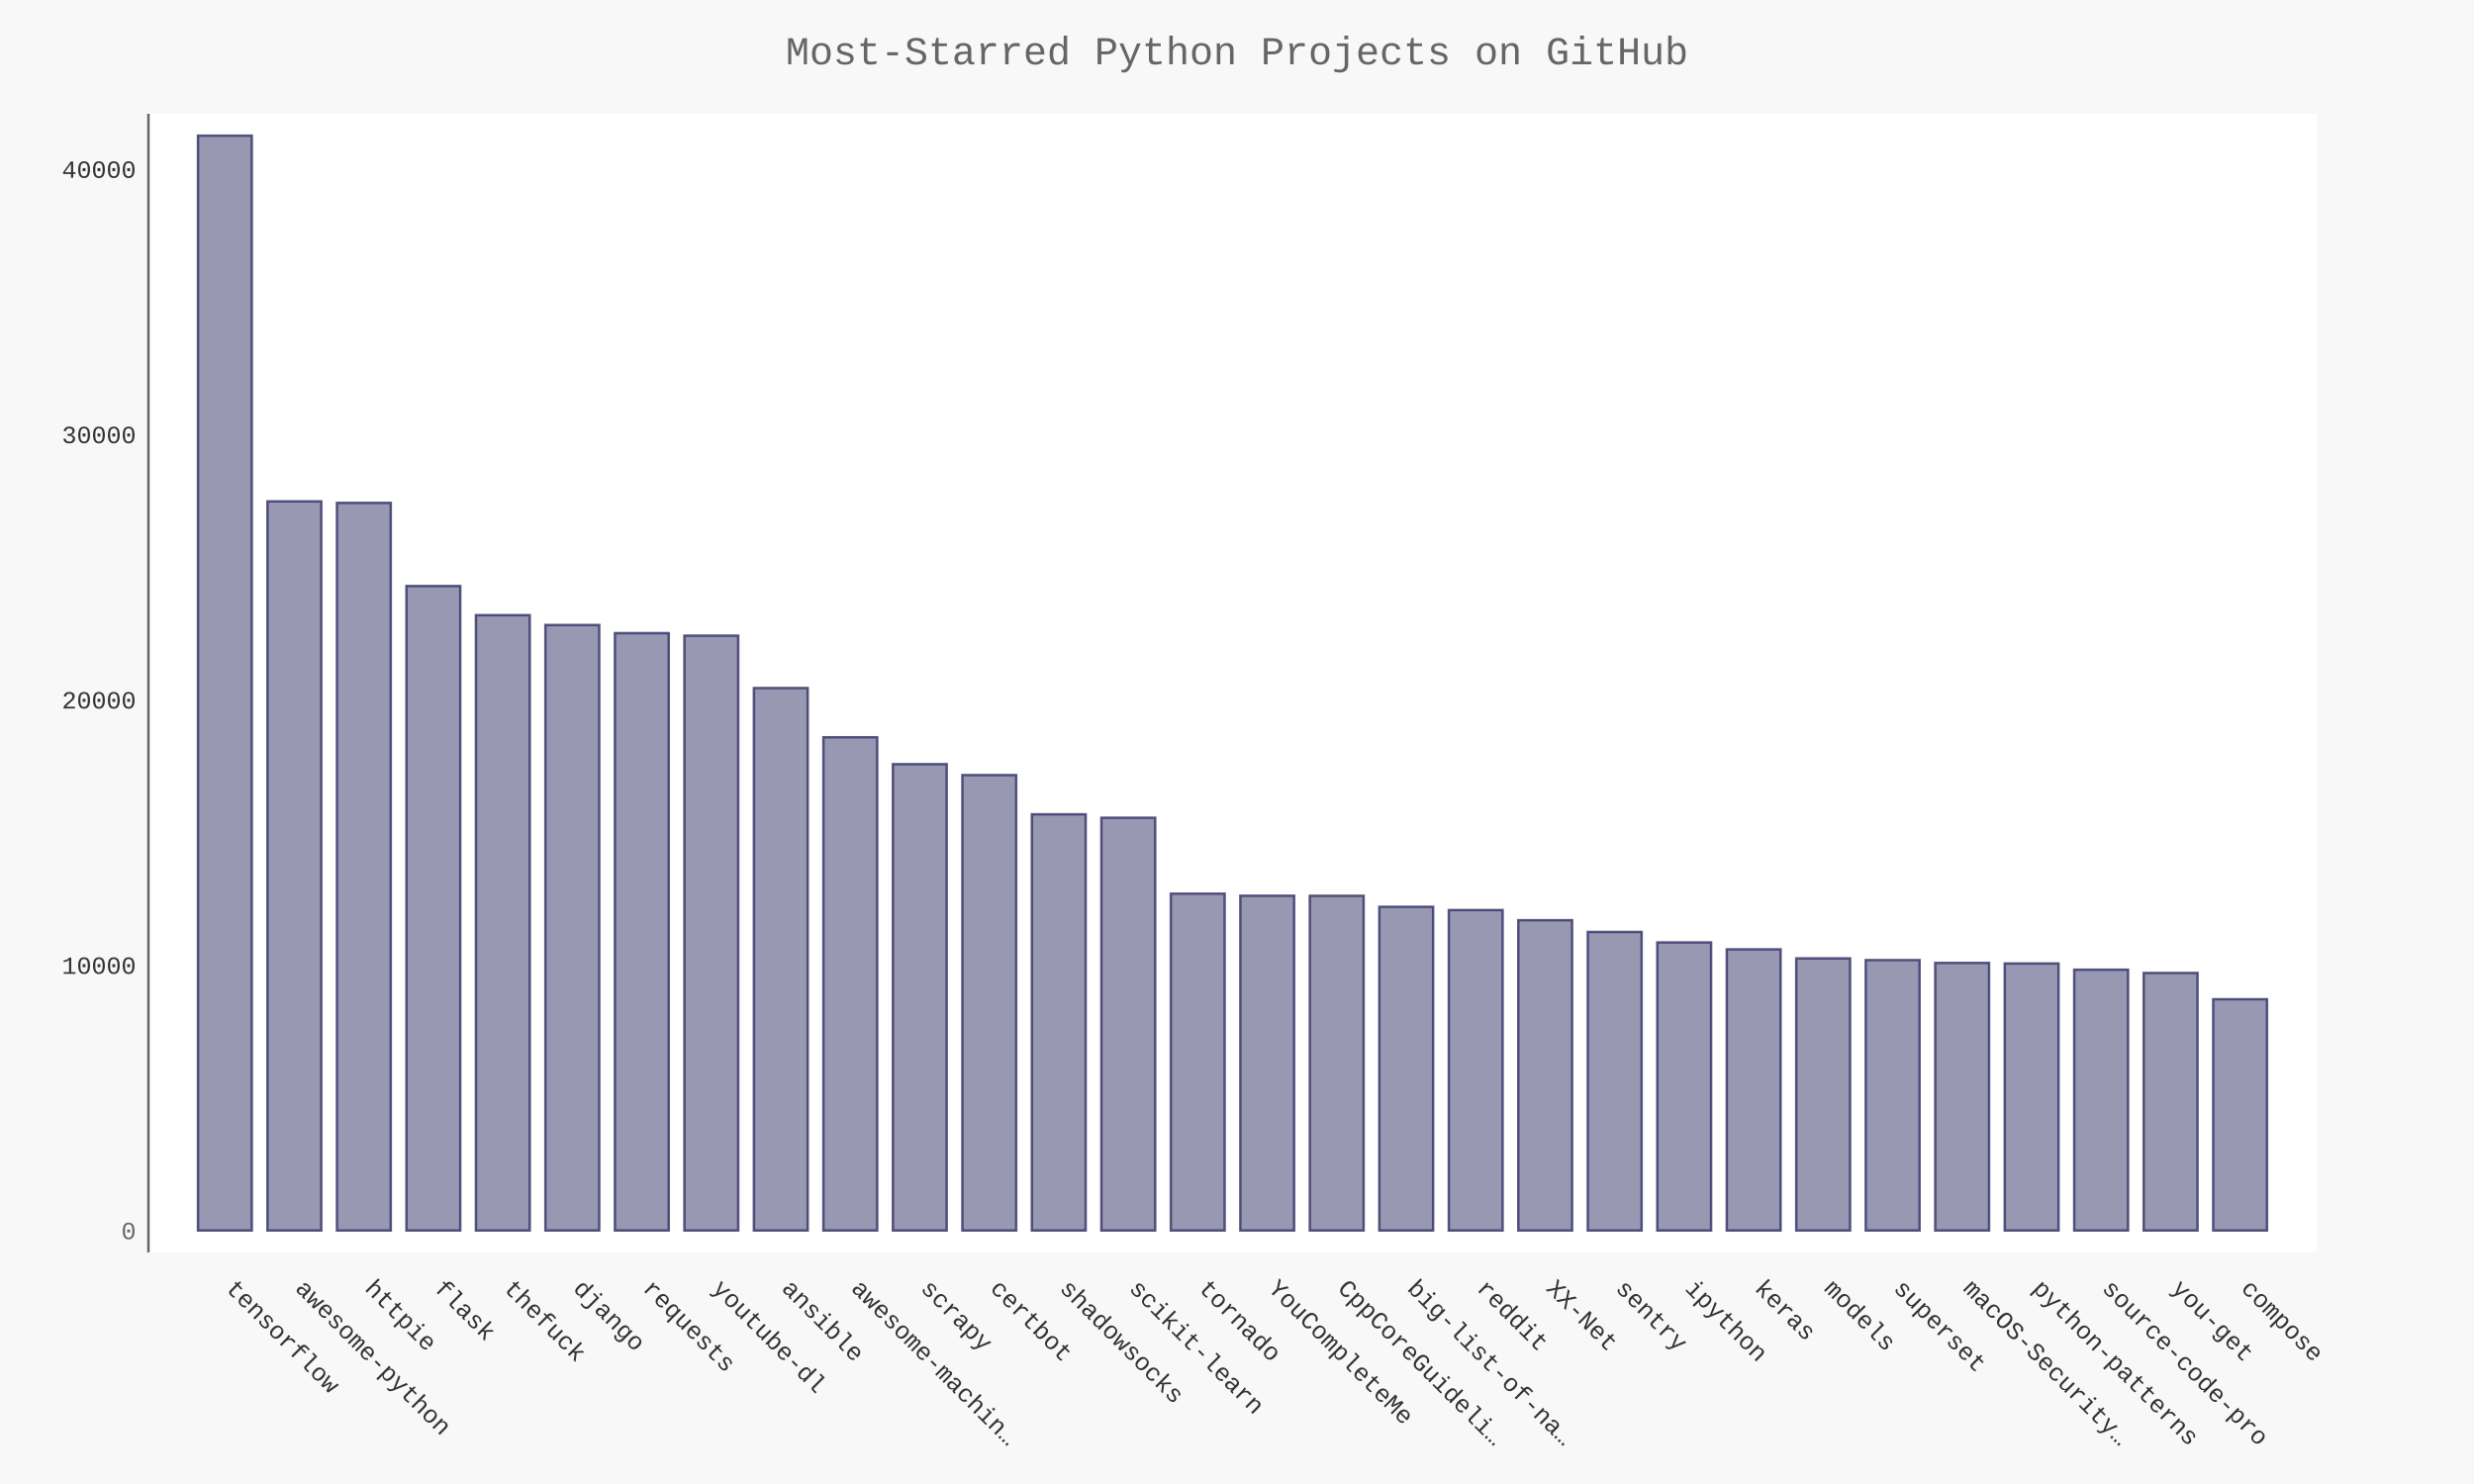
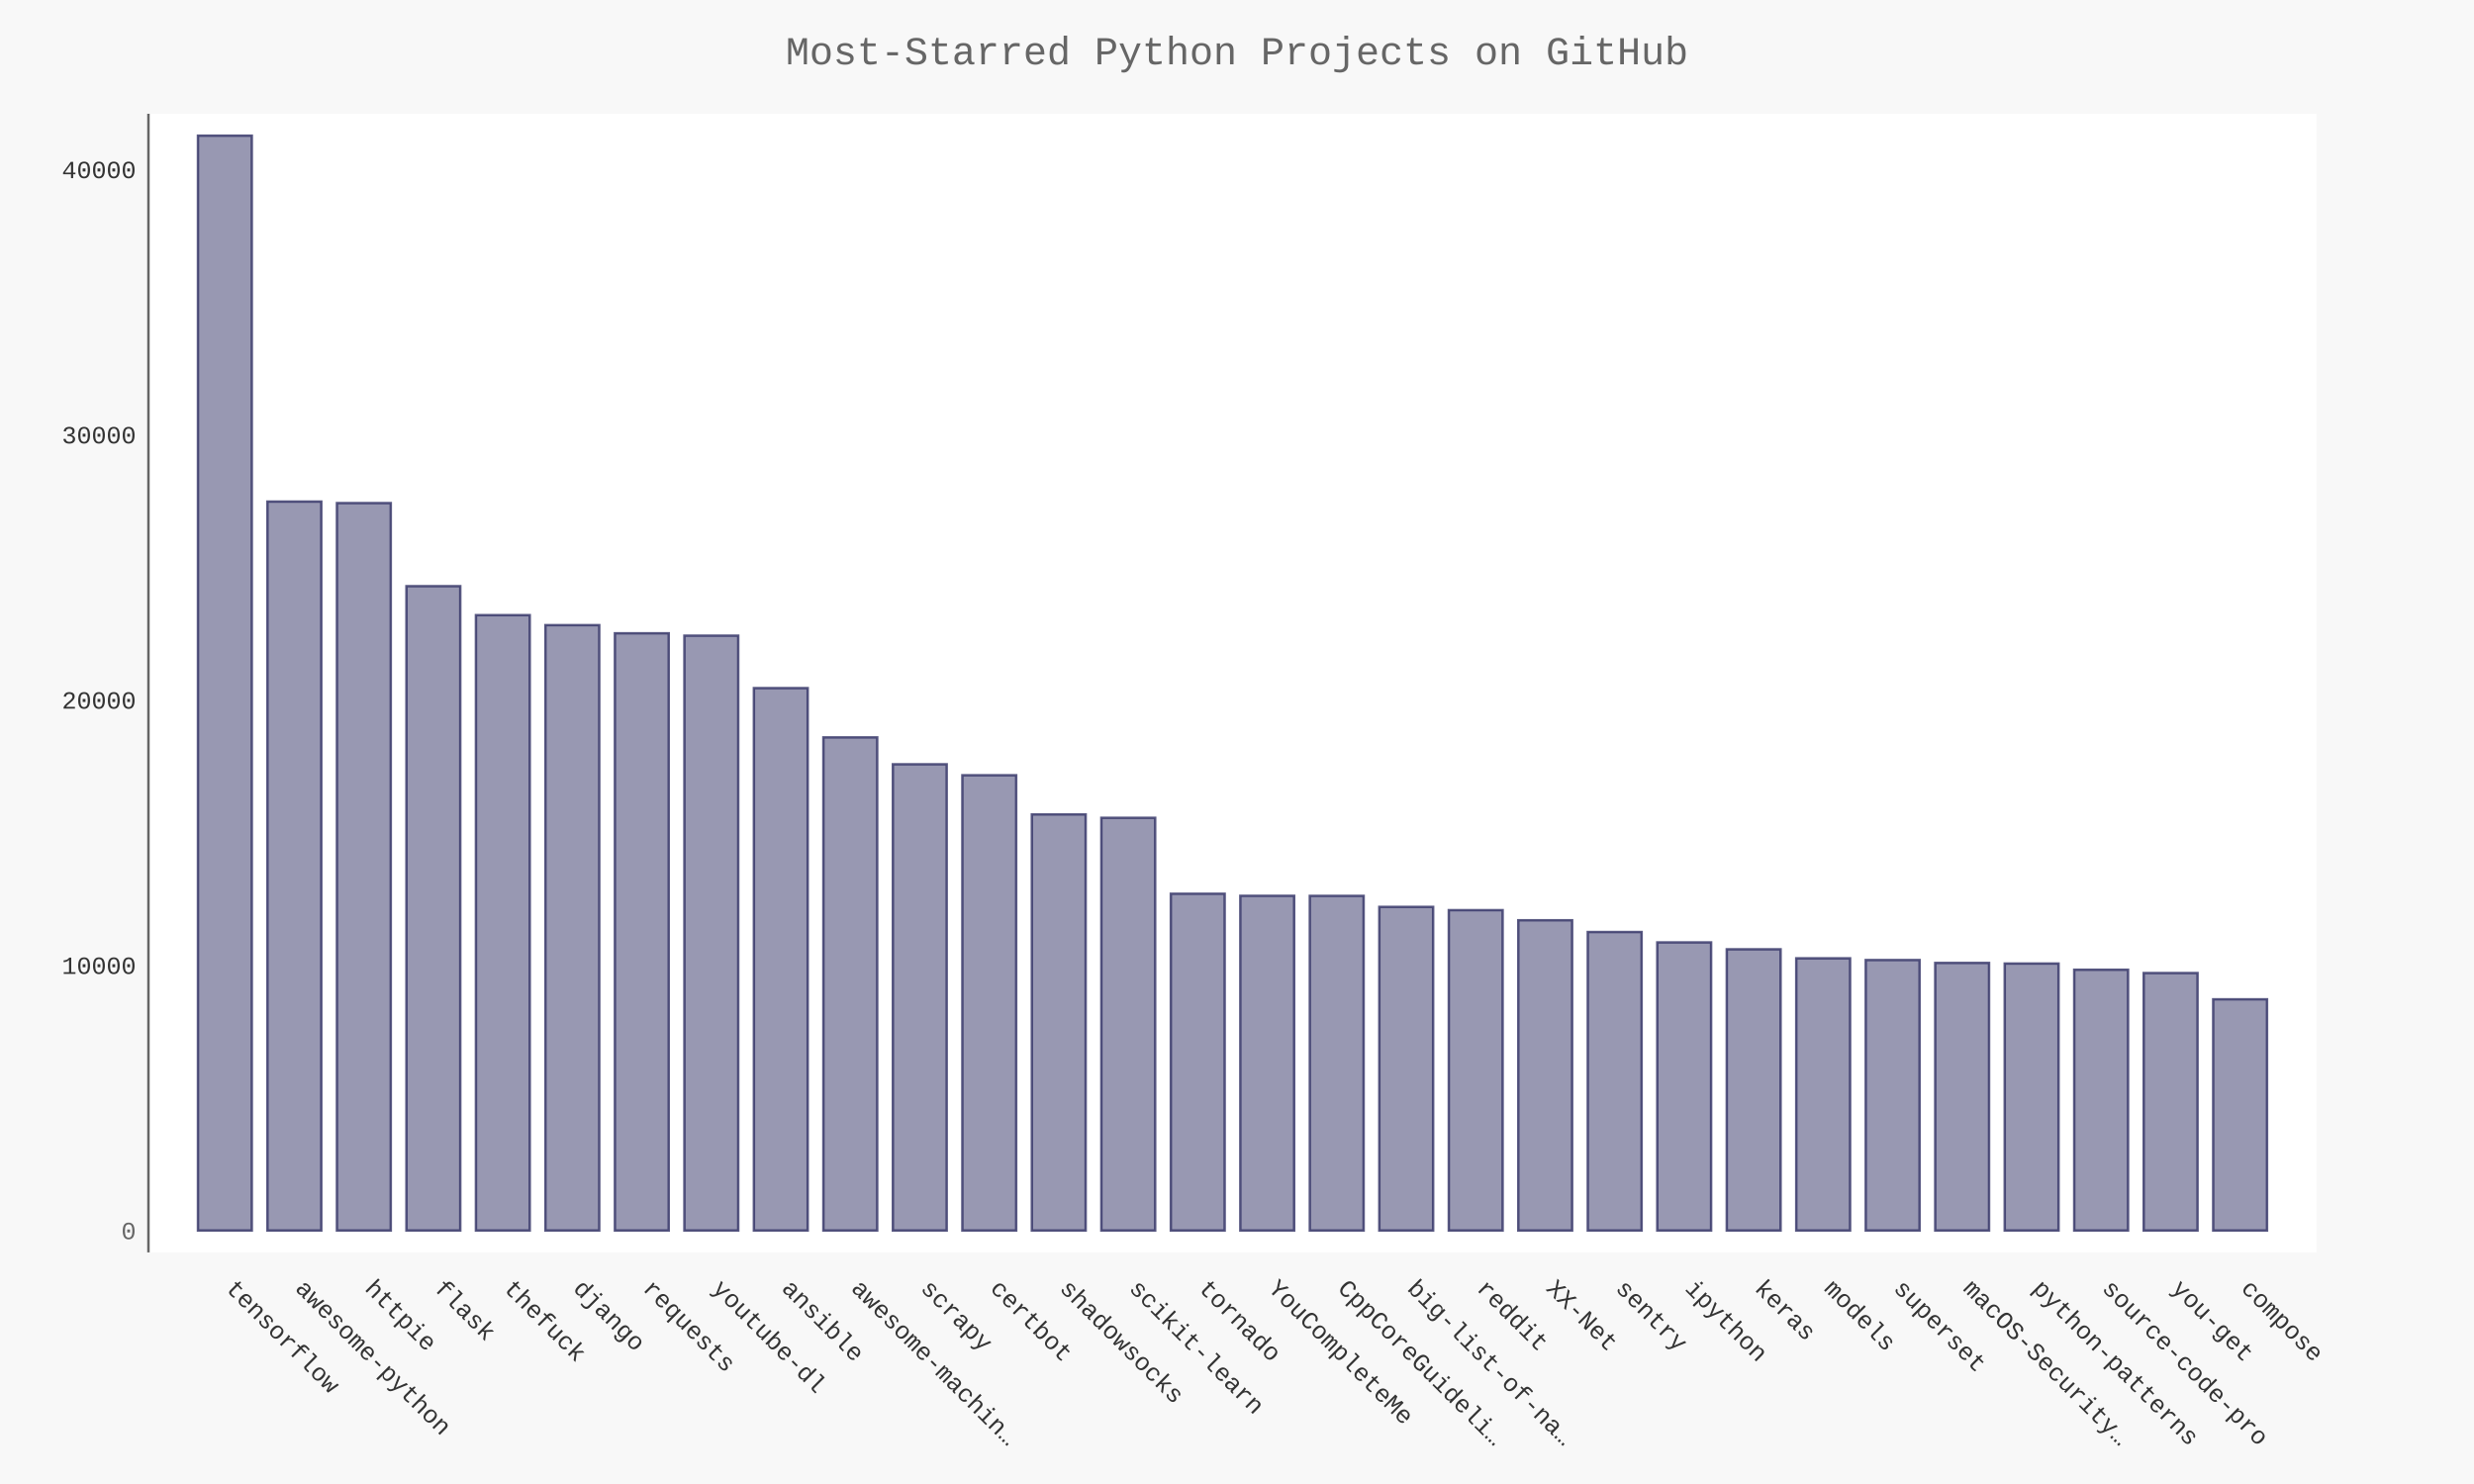
- <svg xmlns="http://www.w3.org/2000/svg" class="pygal-chart" id="chart-7cd79244-1493-42de-b575-0505d412796e" viewBox="0 0 1000 600">
+ <svg xmlns="http://www.w3.org/2000/svg" class="pygal-chart" id="chart-d331e27c-a100-4421-bb9f-487e161cddc6" viewBox="0 0 1000 600">
  <defs>
-     <style type="text/css">#chart-7cd79244-1493-42de-b575-0505d412796e{-webkit-user-select:none;-webkit-font-smoothing:antialiased;font-family:Consolas,"Liberation Mono",Menlo,Courier,monospace}#chart-7cd79244-1493-42de-b575-0505d412796e .title{font-family:Consolas,"Liberation Mono",Menlo,Courier,monospace;font-size:16px}#chart-7cd79244-1493-42de-b575-0505d412796e .legends .legend text{font-family:Consolas,"Liberation Mono",Menlo,Courier,monospace;font-size:14px}#chart-7cd79244-1493-42de-b575-0505d412796e .axis text{font-family:Consolas,"Liberation Mono",Menlo,Courier,monospace;font-size:10px}#chart-7cd79244-1493-42de-b575-0505d412796e .axis text.major{font-family:Consolas,"Liberation Mono",Menlo,Courier,monospace;font-size:10px}#chart-7cd79244-1493-42de-b575-0505d412796e .text-overlay text.value{font-family:Consolas,"Liberation Mono",Menlo,Courier,monospace;font-size:16px}#chart-7cd79244-1493-42de-b575-0505d412796e .text-overlay text.label{font-family:Consolas,"Liberation Mono",Menlo,Courier,monospace;font-size:10px}#chart-7cd79244-1493-42de-b575-0505d412796e .tooltip{font-family:Consolas,"Liberation Mono",Menlo,Courier,monospace;font-size:14px}#chart-7cd79244-1493-42de-b575-0505d412796e text.no_data{font-family:Consolas,"Liberation Mono",Menlo,Courier,monospace;font-size:64px}
- #chart-7cd79244-1493-42de-b575-0505d412796e{background-color:#f8f8f8}#chart-7cd79244-1493-42de-b575-0505d412796e path,#chart-7cd79244-1493-42de-b575-0505d412796e line,#chart-7cd79244-1493-42de-b575-0505d412796e rect,#chart-7cd79244-1493-42de-b575-0505d412796e circle{-webkit-transition:250ms ease-in;-moz-transition:250ms ease-in;transition:250ms ease-in}#chart-7cd79244-1493-42de-b575-0505d412796e .graph &gt; .background{fill:#f8f8f8}#chart-7cd79244-1493-42de-b575-0505d412796e .plot &gt; .background{fill:#ffffff}#chart-7cd79244-1493-42de-b575-0505d412796e .graph{fill:#333}#chart-7cd79244-1493-42de-b575-0505d412796e text.no_data{fill:#666}#chart-7cd79244-1493-42de-b575-0505d412796e .title{fill:#666}#chart-7cd79244-1493-42de-b575-0505d412796e .legends .legend text{fill:#333}#chart-7cd79244-1493-42de-b575-0505d412796e .legends .legend:hover text{fill:#666}#chart-7cd79244-1493-42de-b575-0505d412796e .axis .line{stroke:#666}#chart-7cd79244-1493-42de-b575-0505d412796e .axis .guide.line{stroke:rgba(0,0,0,0.5)}#chart-7cd79244-1493-42de-b575-0505d412796e .axis .major.line{stroke:#333}#chart-7cd79244-1493-42de-b575-0505d412796e .axis text.major{fill:#666}#chart-7cd79244-1493-42de-b575-0505d412796e .axis.y .guides:hover .guide.line,#chart-7cd79244-1493-42de-b575-0505d412796e .line-graph .axis.x .guides:hover .guide.line,#chart-7cd79244-1493-42de-b575-0505d412796e .stackedline-graph .axis.x .guides:hover .guide.line,#chart-7cd79244-1493-42de-b575-0505d412796e .xy-graph .axis.x .guides:hover .guide.line{stroke:#666}#chart-7cd79244-1493-42de-b575-0505d412796e .axis .guides:hover text{fill:#666}#chart-7cd79244-1493-42de-b575-0505d412796e .reactive{fill-opacity:.5;stroke-opacity:.8}#chart-7cd79244-1493-42de-b575-0505d412796e .ci{stroke:#333}#chart-7cd79244-1493-42de-b575-0505d412796e .reactive.active,#chart-7cd79244-1493-42de-b575-0505d412796e .active .reactive{fill-opacity:.9;stroke-opacity:.9;stroke-width:4}#chart-7cd79244-1493-42de-b575-0505d412796e .ci .reactive.active{stroke-width:1.5}#chart-7cd79244-1493-42de-b575-0505d412796e .series text{fill:#666}#chart-7cd79244-1493-42de-b575-0505d412796e .tooltip rect{fill:#ffffff;stroke:#666;-webkit-transition:opacity 250ms ease-in;-moz-transition:opacity 250ms ease-in;transition:opacity 250ms ease-in}#chart-7cd79244-1493-42de-b575-0505d412796e .tooltip .label{fill:#333}#chart-7cd79244-1493-42de-b575-0505d412796e .tooltip .label{fill:#333}#chart-7cd79244-1493-42de-b575-0505d412796e .tooltip .legend{font-size:.8em;fill:rgba(0,0,0,0.5)}#chart-7cd79244-1493-42de-b575-0505d412796e .tooltip .x_label{font-size:.6em;fill:#666}#chart-7cd79244-1493-42de-b575-0505d412796e .tooltip .xlink{font-size:.5em;text-decoration:underline}#chart-7cd79244-1493-42de-b575-0505d412796e .tooltip .value{font-size:1.5em}#chart-7cd79244-1493-42de-b575-0505d412796e .bound{font-size:.5em}#chart-7cd79244-1493-42de-b575-0505d412796e .max-value{font-size:.75em;fill:rgba(0,0,0,0.5)}#chart-7cd79244-1493-42de-b575-0505d412796e .map-element{fill:#ffffff;stroke:rgba(0,0,0,0.5) !important}#chart-7cd79244-1493-42de-b575-0505d412796e .map-element .reactive{fill-opacity:inherit;stroke-opacity:inherit}#chart-7cd79244-1493-42de-b575-0505d412796e .color-0,#chart-7cd79244-1493-42de-b575-0505d412796e .color-0 a:visited{stroke:#333366;fill:#333366}#chart-7cd79244-1493-42de-b575-0505d412796e .text-overlay .color-0 text{fill:black}
- #chart-7cd79244-1493-42de-b575-0505d412796e text.no_data{text-anchor:middle}#chart-7cd79244-1493-42de-b575-0505d412796e .guide.line{fill:none}#chart-7cd79244-1493-42de-b575-0505d412796e .centered{text-anchor:middle}#chart-7cd79244-1493-42de-b575-0505d412796e .title{text-anchor:middle}#chart-7cd79244-1493-42de-b575-0505d412796e .legends .legend text{fill-opacity:1}#chart-7cd79244-1493-42de-b575-0505d412796e .axis.x text{text-anchor:middle}#chart-7cd79244-1493-42de-b575-0505d412796e .axis.x:not(.web) text[transform]{text-anchor:start}#chart-7cd79244-1493-42de-b575-0505d412796e .axis.x:not(.web) text[transform].backwards{text-anchor:end}#chart-7cd79244-1493-42de-b575-0505d412796e .axis.y text{text-anchor:end}#chart-7cd79244-1493-42de-b575-0505d412796e .axis.y text[transform].backwards{text-anchor:start}#chart-7cd79244-1493-42de-b575-0505d412796e .axis.y2 text{text-anchor:start}#chart-7cd79244-1493-42de-b575-0505d412796e .axis.y2 text[transform].backwards{text-anchor:end}#chart-7cd79244-1493-42de-b575-0505d412796e .axis .guide.line{stroke-dasharray:4,4}#chart-7cd79244-1493-42de-b575-0505d412796e .axis .major.guide.line{stroke-dasharray:6,6}#chart-7cd79244-1493-42de-b575-0505d412796e .horizontal .axis.y .guide.line,#chart-7cd79244-1493-42de-b575-0505d412796e .horizontal .axis.y2 .guide.line,#chart-7cd79244-1493-42de-b575-0505d412796e .vertical .axis.x .guide.line{opacity:0}#chart-7cd79244-1493-42de-b575-0505d412796e .horizontal .axis.always_show .guide.line,#chart-7cd79244-1493-42de-b575-0505d412796e .vertical .axis.always_show .guide.line{opacity:1 !important}#chart-7cd79244-1493-42de-b575-0505d412796e .axis.y .guides:hover .guide.line,#chart-7cd79244-1493-42de-b575-0505d412796e .axis.y2 .guides:hover .guide.line,#chart-7cd79244-1493-42de-b575-0505d412796e .axis.x .guides:hover .guide.line{opacity:1}#chart-7cd79244-1493-42de-b575-0505d412796e .axis .guides:hover text{opacity:1}#chart-7cd79244-1493-42de-b575-0505d412796e .nofill{fill:none}#chart-7cd79244-1493-42de-b575-0505d412796e .subtle-fill{fill-opacity:.2}#chart-7cd79244-1493-42de-b575-0505d412796e .dot{stroke-width:1px;fill-opacity:1}#chart-7cd79244-1493-42de-b575-0505d412796e .dot.active{stroke-width:5px}#chart-7cd79244-1493-42de-b575-0505d412796e .dot.negative{fill:transparent}#chart-7cd79244-1493-42de-b575-0505d412796e text,#chart-7cd79244-1493-42de-b575-0505d412796e tspan{stroke:none !important}#chart-7cd79244-1493-42de-b575-0505d412796e .series text.active{opacity:1}#chart-7cd79244-1493-42de-b575-0505d412796e .tooltip rect{fill-opacity:.95;stroke-width:.5}#chart-7cd79244-1493-42de-b575-0505d412796e .tooltip text{fill-opacity:1}#chart-7cd79244-1493-42de-b575-0505d412796e .showable{visibility:hidden}#chart-7cd79244-1493-42de-b575-0505d412796e .showable.shown{visibility:visible}#chart-7cd79244-1493-42de-b575-0505d412796e .gauge-background{fill:rgba(229,229,229,1);stroke:none}#chart-7cd79244-1493-42de-b575-0505d412796e .bg-lines{stroke:#f8f8f8;stroke-width:2px}</style>
+     <style type="text/css">#chart-d331e27c-a100-4421-bb9f-487e161cddc6{-webkit-user-select:none;-webkit-font-smoothing:antialiased;font-family:Consolas,"Liberation Mono",Menlo,Courier,monospace}#chart-d331e27c-a100-4421-bb9f-487e161cddc6 .title{font-family:Consolas,"Liberation Mono",Menlo,Courier,monospace;font-size:16px}#chart-d331e27c-a100-4421-bb9f-487e161cddc6 .legends .legend text{font-family:Consolas,"Liberation Mono",Menlo,Courier,monospace;font-size:14px}#chart-d331e27c-a100-4421-bb9f-487e161cddc6 .axis text{font-family:Consolas,"Liberation Mono",Menlo,Courier,monospace;font-size:10px}#chart-d331e27c-a100-4421-bb9f-487e161cddc6 .axis text.major{font-family:Consolas,"Liberation Mono",Menlo,Courier,monospace;font-size:10px}#chart-d331e27c-a100-4421-bb9f-487e161cddc6 .text-overlay text.value{font-family:Consolas,"Liberation Mono",Menlo,Courier,monospace;font-size:16px}#chart-d331e27c-a100-4421-bb9f-487e161cddc6 .text-overlay text.label{font-family:Consolas,"Liberation Mono",Menlo,Courier,monospace;font-size:10px}#chart-d331e27c-a100-4421-bb9f-487e161cddc6 .tooltip{font-family:Consolas,"Liberation Mono",Menlo,Courier,monospace;font-size:14px}#chart-d331e27c-a100-4421-bb9f-487e161cddc6 text.no_data{font-family:Consolas,"Liberation Mono",Menlo,Courier,monospace;font-size:64px}
+ #chart-d331e27c-a100-4421-bb9f-487e161cddc6{background-color:#f8f8f8}#chart-d331e27c-a100-4421-bb9f-487e161cddc6 path,#chart-d331e27c-a100-4421-bb9f-487e161cddc6 line,#chart-d331e27c-a100-4421-bb9f-487e161cddc6 rect,#chart-d331e27c-a100-4421-bb9f-487e161cddc6 circle{-webkit-transition:250ms ease-in;-moz-transition:250ms ease-in;transition:250ms ease-in}#chart-d331e27c-a100-4421-bb9f-487e161cddc6 .graph &gt; .background{fill:#f8f8f8}#chart-d331e27c-a100-4421-bb9f-487e161cddc6 .plot &gt; .background{fill:#ffffff}#chart-d331e27c-a100-4421-bb9f-487e161cddc6 .graph{fill:#333}#chart-d331e27c-a100-4421-bb9f-487e161cddc6 text.no_data{fill:#666}#chart-d331e27c-a100-4421-bb9f-487e161cddc6 .title{fill:#666}#chart-d331e27c-a100-4421-bb9f-487e161cddc6 .legends .legend text{fill:#333}#chart-d331e27c-a100-4421-bb9f-487e161cddc6 .legends .legend:hover text{fill:#666}#chart-d331e27c-a100-4421-bb9f-487e161cddc6 .axis .line{stroke:#666}#chart-d331e27c-a100-4421-bb9f-487e161cddc6 .axis .guide.line{stroke:rgba(0,0,0,0.5)}#chart-d331e27c-a100-4421-bb9f-487e161cddc6 .axis .major.line{stroke:#333}#chart-d331e27c-a100-4421-bb9f-487e161cddc6 .axis text.major{fill:#666}#chart-d331e27c-a100-4421-bb9f-487e161cddc6 .axis.y .guides:hover .guide.line,#chart-d331e27c-a100-4421-bb9f-487e161cddc6 .line-graph .axis.x .guides:hover .guide.line,#chart-d331e27c-a100-4421-bb9f-487e161cddc6 .stackedline-graph .axis.x .guides:hover .guide.line,#chart-d331e27c-a100-4421-bb9f-487e161cddc6 .xy-graph .axis.x .guides:hover .guide.line{stroke:#666}#chart-d331e27c-a100-4421-bb9f-487e161cddc6 .axis .guides:hover text{fill:#666}#chart-d331e27c-a100-4421-bb9f-487e161cddc6 .reactive{fill-opacity:.5;stroke-opacity:.8}#chart-d331e27c-a100-4421-bb9f-487e161cddc6 .ci{stroke:#333}#chart-d331e27c-a100-4421-bb9f-487e161cddc6 .reactive.active,#chart-d331e27c-a100-4421-bb9f-487e161cddc6 .active .reactive{fill-opacity:.9;stroke-opacity:.9;stroke-width:4}#chart-d331e27c-a100-4421-bb9f-487e161cddc6 .ci .reactive.active{stroke-width:1.5}#chart-d331e27c-a100-4421-bb9f-487e161cddc6 .series text{fill:#666}#chart-d331e27c-a100-4421-bb9f-487e161cddc6 .tooltip rect{fill:#ffffff;stroke:#666;-webkit-transition:opacity 250ms ease-in;-moz-transition:opacity 250ms ease-in;transition:opacity 250ms ease-in}#chart-d331e27c-a100-4421-bb9f-487e161cddc6 .tooltip .label{fill:#333}#chart-d331e27c-a100-4421-bb9f-487e161cddc6 .tooltip .label{fill:#333}#chart-d331e27c-a100-4421-bb9f-487e161cddc6 .tooltip .legend{font-size:.8em;fill:rgba(0,0,0,0.5)}#chart-d331e27c-a100-4421-bb9f-487e161cddc6 .tooltip .x_label{font-size:.6em;fill:#666}#chart-d331e27c-a100-4421-bb9f-487e161cddc6 .tooltip .xlink{font-size:.5em;text-decoration:underline}#chart-d331e27c-a100-4421-bb9f-487e161cddc6 .tooltip .value{font-size:1.5em}#chart-d331e27c-a100-4421-bb9f-487e161cddc6 .bound{font-size:.5em}#chart-d331e27c-a100-4421-bb9f-487e161cddc6 .max-value{font-size:.75em;fill:rgba(0,0,0,0.5)}#chart-d331e27c-a100-4421-bb9f-487e161cddc6 .map-element{fill:#ffffff;stroke:rgba(0,0,0,0.5) !important}#chart-d331e27c-a100-4421-bb9f-487e161cddc6 .map-element .reactive{fill-opacity:inherit;stroke-opacity:inherit}#chart-d331e27c-a100-4421-bb9f-487e161cddc6 .color-0,#chart-d331e27c-a100-4421-bb9f-487e161cddc6 .color-0 a:visited{stroke:#333366;fill:#333366}#chart-d331e27c-a100-4421-bb9f-487e161cddc6 .text-overlay .color-0 text{fill:black}
+ #chart-d331e27c-a100-4421-bb9f-487e161cddc6 text.no_data{text-anchor:middle}#chart-d331e27c-a100-4421-bb9f-487e161cddc6 .guide.line{fill:none}#chart-d331e27c-a100-4421-bb9f-487e161cddc6 .centered{text-anchor:middle}#chart-d331e27c-a100-4421-bb9f-487e161cddc6 .title{text-anchor:middle}#chart-d331e27c-a100-4421-bb9f-487e161cddc6 .legends .legend text{fill-opacity:1}#chart-d331e27c-a100-4421-bb9f-487e161cddc6 .axis.x text{text-anchor:middle}#chart-d331e27c-a100-4421-bb9f-487e161cddc6 .axis.x:not(.web) text[transform]{text-anchor:start}#chart-d331e27c-a100-4421-bb9f-487e161cddc6 .axis.x:not(.web) text[transform].backwards{text-anchor:end}#chart-d331e27c-a100-4421-bb9f-487e161cddc6 .axis.y text{text-anchor:end}#chart-d331e27c-a100-4421-bb9f-487e161cddc6 .axis.y text[transform].backwards{text-anchor:start}#chart-d331e27c-a100-4421-bb9f-487e161cddc6 .axis.y2 text{text-anchor:start}#chart-d331e27c-a100-4421-bb9f-487e161cddc6 .axis.y2 text[transform].backwards{text-anchor:end}#chart-d331e27c-a100-4421-bb9f-487e161cddc6 .axis .guide.line{stroke-dasharray:4,4}#chart-d331e27c-a100-4421-bb9f-487e161cddc6 .axis .major.guide.line{stroke-dasharray:6,6}#chart-d331e27c-a100-4421-bb9f-487e161cddc6 .horizontal .axis.y .guide.line,#chart-d331e27c-a100-4421-bb9f-487e161cddc6 .horizontal .axis.y2 .guide.line,#chart-d331e27c-a100-4421-bb9f-487e161cddc6 .vertical .axis.x .guide.line{opacity:0}#chart-d331e27c-a100-4421-bb9f-487e161cddc6 .horizontal .axis.always_show .guide.line,#chart-d331e27c-a100-4421-bb9f-487e161cddc6 .vertical .axis.always_show .guide.line{opacity:1 !important}#chart-d331e27c-a100-4421-bb9f-487e161cddc6 .axis.y .guides:hover .guide.line,#chart-d331e27c-a100-4421-bb9f-487e161cddc6 .axis.y2 .guides:hover .guide.line,#chart-d331e27c-a100-4421-bb9f-487e161cddc6 .axis.x .guides:hover .guide.line{opacity:1}#chart-d331e27c-a100-4421-bb9f-487e161cddc6 .axis .guides:hover text{opacity:1}#chart-d331e27c-a100-4421-bb9f-487e161cddc6 .nofill{fill:none}#chart-d331e27c-a100-4421-bb9f-487e161cddc6 .subtle-fill{fill-opacity:.2}#chart-d331e27c-a100-4421-bb9f-487e161cddc6 .dot{stroke-width:1px;fill-opacity:1}#chart-d331e27c-a100-4421-bb9f-487e161cddc6 .dot.active{stroke-width:5px}#chart-d331e27c-a100-4421-bb9f-487e161cddc6 .dot.negative{fill:transparent}#chart-d331e27c-a100-4421-bb9f-487e161cddc6 text,#chart-d331e27c-a100-4421-bb9f-487e161cddc6 tspan{stroke:none !important}#chart-d331e27c-a100-4421-bb9f-487e161cddc6 .series text.active{opacity:1}#chart-d331e27c-a100-4421-bb9f-487e161cddc6 .tooltip rect{fill-opacity:.95;stroke-width:.5}#chart-d331e27c-a100-4421-bb9f-487e161cddc6 .tooltip text{fill-opacity:1}#chart-d331e27c-a100-4421-bb9f-487e161cddc6 .showable{visibility:hidden}#chart-d331e27c-a100-4421-bb9f-487e161cddc6 .showable.shown{visibility:visible}#chart-d331e27c-a100-4421-bb9f-487e161cddc6 .gauge-background{fill:rgba(229,229,229,1);stroke:none}#chart-d331e27c-a100-4421-bb9f-487e161cddc6 .bg-lines{stroke:#f8f8f8;stroke-width:2px}</style>
  </defs>
  <g class="graph bar-graph vertical">
    <rect class="background" height="600" width="1000" x="0" y="0" />
    <g class="plot" transform="translate(60, 46)">
      <rect class="background" height="460.36" width="876.36" x="0" y="0" />
      <g class="axis y">
        <g class="guides">
          <text class="major" x="-5" y="455.007">0</text>
        </g>
        <g class="guides">
-           <text class="" x="-5" y="347.731">10000</text>
-         </g>
-         <g class="guides">
-           <text class="" x="-5" y="240.455">20000</text>
-         </g>
-         <g class="guides">
-           <text class="" x="-5" y="133.178">30000</text>
-         </g>
-         <g class="guides">
-           <text class="" x="-5" y="25.902">40000</text>
+           <text class="" x="-5" y="347.762">10000</text>
+         </g>
+         <g class="guides">
+           <text class="" x="-5" y="240.517">20000</text>
+         </g>
+         <g class="guides">
+           <text class="" x="-5" y="133.272">30000</text>
+         </g>
+         <g class="guides">
+           <text class="" x="-5" y="26.027">40000</text>
        </g>
      </g>
      <g class="axis x">
        <path class="line" d="M0 0 v460.36" />
        <g class="guides">
          <path class="guide line" d="M30.897 0 v460.36" />
          <text class="" transform="rotate(45 30.89732 475.3604)" x="30.897" y="475.36">tensorflow</text>
        </g>
        <g class="guides">
          <path class="guide line" d="M58.986 0 v460.36" />
          <text class="" transform="rotate(45 58.9858 475.3604)" x="58.986" y="475.36">awesome-python</text>
        </g>
        <g class="guides">
          <path class="guide line" d="M87.074 0 v460.36" />
          <text class="" transform="rotate(45 87.07427 475.3604)" x="87.074" y="475.36">httpie</text>
        </g>
        <g class="guides">
          <path class="guide line" d="M115.163 0 v460.36" />
          <text class="" transform="rotate(45 115.1627 475.3604)" x="115.163" y="475.36">flask</text>
        </g>
        <g class="guides">
          <path class="guide line" d="M143.251 0 v460.36" />
          <text class="" transform="rotate(45 143.2512 475.3604)" x="143.251" y="475.36">thefuck</text>
        </g>
        <g class="guides">
          <path class="guide line" d="M171.34 0 v460.36" />
          <text class="" transform="rotate(45 171.3397 475.3604)" x="171.34" y="475.36">django</text>
        </g>
        <g class="guides">
          <path class="guide line" d="M199.428 0 v460.36" />
          <text class="" transform="rotate(45 199.4282 475.3604)" x="199.428" y="475.36">requests</text>
        </g>
        <g class="guides">
          <path class="guide line" d="M227.517 0 v460.36" />
          <text class="" transform="rotate(45 227.5166 475.3604)" x="227.517" y="475.36">youtube-dl</text>
        </g>
        <g class="guides">
          <path class="guide line" d="M255.605 0 v460.36" />
          <text class="" transform="rotate(45 255.6051 475.3604)" x="255.605" y="475.36">ansible</text>
        </g>
        <g class="guides">
          <path class="guide line" d="M283.694 0 v460.36" />
          <text class="" transform="rotate(45 283.6936 475.3604)" x="283.694" y="475.36">awesome-machin…</text>
        </g>
        <g class="guides">
          <path class="guide line" d="M311.782 0 v460.36" />
          <text class="" transform="rotate(45 311.7821 475.3604)" x="311.782" y="475.36">scrapy</text>
        </g>
        <g class="guides">
          <path class="guide line" d="M339.871 0 v460.36" />
          <text class="" transform="rotate(45 339.8705 475.3604)" x="339.871" y="475.36">certbot</text>
        </g>
        <g class="guides">
          <path class="guide line" d="M367.959 0 v460.36" />
          <text class="" transform="rotate(45 367.959 475.3604)" x="367.959" y="475.36">shadowsocks</text>
        </g>
        <g class="guides">
          <path class="guide line" d="M396.047 0 v460.36" />
          <text class="" transform="rotate(45 396.0475 475.3604)" x="396.047" y="475.36">scikit-learn</text>
        </g>
        <g class="guides">
          <path class="guide line" d="M424.136 0 v460.36" />
          <text class="" transform="rotate(45 424.136 475.3604)" x="424.136" y="475.36">tornado</text>
        </g>
        <g class="guides">
          <path class="guide line" d="M452.224 0 v460.36" />
          <text class="" transform="rotate(45 452.2244 475.3604)" x="452.224" y="475.36">YouCompleteMe</text>
        </g>
        <g class="guides">
          <path class="guide line" d="M480.313 0 v460.36" />
          <text class="" transform="rotate(45 480.3129 475.3604)" x="480.313" y="475.36">CppCoreGuideli…</text>
        </g>
        <g class="guides">
          <path class="guide line" d="M508.401 0 v460.36" />
          <text class="" transform="rotate(45 508.4014 475.3604)" x="508.401" y="475.36">big-list-of-na…</text>
        </g>
        <g class="guides">
          <path class="guide line" d="M536.49 0 v460.36" />
          <text class="" transform="rotate(45 536.4899 475.3604)" x="536.49" y="475.36">reddit</text>
        </g>
        <g class="guides">
          <path class="guide line" d="M564.578 0 v460.36" />
          <text class="" transform="rotate(45 564.5783 475.3604)" x="564.578" y="475.36">XX-Net</text>
        </g>
        <g class="guides">
          <path class="guide line" d="M592.667 0 v460.36" />
          <text class="" transform="rotate(45 592.6668 475.3604)" x="592.667" y="475.36">sentry</text>
        </g>
        <g class="guides">
          <path class="guide line" d="M620.755 0 v460.36" />
          <text class="" transform="rotate(45 620.7553 475.3604)" x="620.755" y="475.36">ipython</text>
        </g>
        <g class="guides">
          <path class="guide line" d="M648.844 0 v460.36" />
          <text class="" transform="rotate(45 648.8438 475.3604)" x="648.844" y="475.36">keras</text>
        </g>
        <g class="guides">
          <path class="guide line" d="M676.932 0 v460.36" />
          <text class="" transform="rotate(45 676.9322 475.3604)" x="676.932" y="475.36">models</text>
        </g>
        <g class="guides">
          <path class="guide line" d="M705.021 0 v460.36" />
          <text class="" transform="rotate(45 705.0207 475.3604)" x="705.021" y="475.36">superset</text>
        </g>
        <g class="guides">
          <path class="guide line" d="M733.109 0 v460.36" />
          <text class="" transform="rotate(45 733.1092 475.3604)" x="733.109" y="475.36">macOS-Security…</text>
        </g>
        <g class="guides">
          <path class="guide line" d="M761.198 0 v460.36" />
          <text class="" transform="rotate(45 761.1976 475.3604)" x="761.198" y="475.36">python-patterns</text>
        </g>
        <g class="guides">
          <path class="guide line" d="M789.286 0 v460.36" />
          <text class="" transform="rotate(45 789.2861 475.3604)" x="789.286" y="475.36">source-code-pro</text>
        </g>
        <g class="guides">
          <path class="guide line" d="M817.375 0 v460.36" />
          <text class="" transform="rotate(45 817.3746 475.3604)" x="817.375" y="475.36">you-get</text>
        </g>
        <g class="guides">
          <path class="guide line" d="M845.463 0 v460.36" />
          <text class="" transform="rotate(45 845.4631 475.3604)" x="845.463" y="475.36">compose</text>
        </g>
      </g>
      <g class="series serie-0 color-0">
        <g class="bars">
          <g class="bar">
            <rect class="rect reactive tooltip-trigger" height="442.654" rx="0" ry="0" width="21.752" x="20.021" y="8.853" />
          </g>
          <g class="bar">
-             <rect class="rect reactive tooltip-trigger" height="294.795" rx="0" ry="0" width="21.752" x="48.11" y="156.712" />
-           </g>
-           <g class="bar">
-             <rect class="rect reactive tooltip-trigger" height="294.195" rx="0" ry="0" width="21.752" x="76.198" y="157.313" />
-           </g>
-           <g class="bar">
-             <rect class="rect reactive tooltip-trigger" height="260.574" rx="0" ry="0" width="21.752" x="104.287" y="190.933" />
-           </g>
-           <g class="bar">
-             <rect class="rect reactive tooltip-trigger" height="248.795" rx="0" ry="0" width="21.752" x="132.375" y="202.712" />
-           </g>
-           <g class="bar">
-             <rect class="rect reactive tooltip-trigger" height="244.815" rx="0" ry="0" width="21.752" x="160.464" y="206.692" />
-           </g>
-           <g class="bar">
-             <rect class="rect reactive tooltip-trigger" height="241.522" rx="0" ry="0" width="21.752" x="188.552" y="209.985" />
-           </g>
-           <g class="bar">
-             <rect class="rect reactive tooltip-trigger" height="240.503" rx="0" ry="0" width="21.752" x="216.641" y="211.005" />
-           </g>
-           <g class="bar">
-             <rect class="rect reactive tooltip-trigger" height="219.326" rx="0" ry="0" width="21.752" x="244.729" y="232.181" />
-           </g>
-           <g class="bar">
-             <rect class="rect reactive tooltip-trigger" height="199.416" rx="0" ry="0" width="21.752" x="272.818" y="252.091" />
-           </g>
-           <g class="bar">
-             <rect class="rect reactive tooltip-trigger" height="188.549" rx="0" ry="0" width="21.752" x="300.906" y="262.958" />
-           </g>
-           <g class="bar">
-             <rect class="rect reactive tooltip-trigger" height="184.129" rx="0" ry="0" width="21.752" x="328.995" y="267.378" />
-           </g>
-           <g class="bar">
-             <rect class="rect reactive tooltip-trigger" height="168.274" rx="0" ry="0" width="21.752" x="357.083" y="283.234" />
-           </g>
-           <g class="bar">
-             <rect class="rect reactive tooltip-trigger" height="166.879" rx="0" ry="0" width="21.752" x="385.172" y="284.628" />
-           </g>
-           <g class="bar">
-             <rect class="rect reactive tooltip-trigger" height="136.187" rx="0" ry="0" width="21.752" x="413.26" y="315.32" />
-           </g>
-           <g class="bar">
-             <rect class="rect reactive tooltip-trigger" height="135.351" rx="0" ry="0" width="21.752" x="441.349" y="316.157" />
-           </g>
-           <g class="bar">
-             <rect class="rect reactive tooltip-trigger" height="135.318" rx="0" ry="0" width="21.752" x="469.437" y="316.189" />
-           </g>
-           <g class="bar">
-             <rect class="rect reactive tooltip-trigger" height="130.866" rx="0" ry="0" width="21.752" x="497.526" y="320.641" />
-           </g>
-           <g class="bar">
-             <rect class="rect reactive tooltip-trigger" height="129.558" rx="0" ry="0" width="21.752" x="525.614" y="321.95" />
-           </g>
-           <g class="bar">
-             <rect class="rect reactive tooltip-trigger" height="125.46" rx="0" ry="0" width="21.752" x="553.702" y="326.048" />
-           </g>
-           <g class="bar">
-             <rect class="rect reactive tooltip-trigger" height="120.718" rx="0" ry="0" width="21.752" x="581.791" y="330.789" />
-           </g>
-           <g class="bar">
-             <rect class="rect reactive tooltip-trigger" height="116.47" rx="0" ry="0" width="21.752" x="609.879" y="335.037" />
-           </g>
-           <g class="bar">
-             <rect class="rect reactive tooltip-trigger" height="113.681" rx="0" ry="0" width="21.752" x="637.968" y="337.827" />
-           </g>
-           <g class="bar">
-             <rect class="rect reactive tooltip-trigger" height="110.023" rx="0" ry="0" width="21.752" x="666.056" y="341.485" />
-           </g>
-           <g class="bar">
-             <rect class="rect reactive tooltip-trigger" height="109.336" rx="0" ry="0" width="21.752" x="694.145" y="342.171" />
-           </g>
-           <g class="bar">
-             <rect class="rect reactive tooltip-trigger" height="108.188" rx="0" ry="0" width="21.752" x="722.233" y="343.319" />
-           </g>
-           <g class="bar">
-             <rect class="rect reactive tooltip-trigger" height="107.963" rx="0" ry="0" width="21.752" x="750.322" y="343.544" />
-           </g>
-           <g class="bar">
-             <rect class="rect reactive tooltip-trigger" height="105.442" rx="0" ry="0" width="21.752" x="778.41" y="346.065" />
-           </g>
-           <g class="bar">
-             <rect class="rect reactive tooltip-trigger" height="104.122" rx="0" ry="0" width="21.752" x="806.499" y="347.385" />
-           </g>
-           <g class="bar">
-             <rect class="rect reactive tooltip-trigger" height="93.502" rx="0" ry="0" width="21.752" x="834.587" y="358.005" />
+             <rect class="rect reactive tooltip-trigger" height="294.71" rx="0" ry="0" width="21.752" x="48.11" y="156.798" />
+           </g>
+           <g class="bar">
+             <rect class="rect reactive tooltip-trigger" height="294.098" rx="0" ry="0" width="21.752" x="76.198" y="157.409" />
+           </g>
+           <g class="bar">
+             <rect class="rect reactive tooltip-trigger" height="260.509" rx="0" ry="0" width="21.752" x="104.287" y="190.998" />
+           </g>
+           <g class="bar">
+             <rect class="rect reactive tooltip-trigger" height="248.798" rx="0" ry="0" width="21.752" x="132.375" y="202.709" />
+           </g>
+           <g class="bar">
+             <rect class="rect reactive tooltip-trigger" height="244.755" rx="0" ry="0" width="21.752" x="160.464" y="206.752" />
+           </g>
+           <g class="bar">
+             <rect class="rect reactive tooltip-trigger" height="241.462" rx="0" ry="0" width="21.752" x="188.552" y="210.045" />
+           </g>
+           <g class="bar">
+             <rect class="rect reactive tooltip-trigger" height="240.497" rx="0" ry="0" width="21.752" x="216.641" y="211.01" />
+           </g>
+           <g class="bar">
+             <rect class="rect reactive tooltip-trigger" height="219.295" rx="0" ry="0" width="21.752" x="244.729" y="232.212" />
+           </g>
+           <g class="bar">
+             <rect class="rect reactive tooltip-trigger" height="199.369" rx="0" ry="0" width="21.752" x="272.818" y="252.139" />
+           </g>
+           <g class="bar">
+             <rect class="rect reactive tooltip-trigger" height="188.494" rx="0" ry="0" width="21.752" x="300.906" y="263.013" />
+           </g>
+           <g class="bar">
+             <rect class="rect reactive tooltip-trigger" height="184.065" rx="0" ry="0" width="21.752" x="328.995" y="267.443" />
+           </g>
+           <g class="bar">
+             <rect class="rect reactive tooltip-trigger" height="168.225" rx="0" ry="0" width="21.752" x="357.083" y="283.283" />
+           </g>
+           <g class="bar">
+             <rect class="rect reactive tooltip-trigger" height="166.852" rx="0" ry="0" width="21.752" x="385.172" y="284.655" />
+           </g>
+           <g class="bar">
+             <rect class="rect reactive tooltip-trigger" height="136.148" rx="0" ry="0" width="21.752" x="413.26" y="315.36" />
+           </g>
+           <g class="bar">
+             <rect class="rect reactive tooltip-trigger" height="135.311" rx="0" ry="0" width="21.752" x="441.349" y="316.196" />
+           </g>
+           <g class="bar">
+             <rect class="rect reactive tooltip-trigger" height="135.29" rx="0" ry="0" width="21.752" x="469.437" y="316.218" />
+           </g>
+           <g class="bar">
+             <rect class="rect reactive tooltip-trigger" height="130.839" rx="0" ry="0" width="21.752" x="497.526" y="320.668" />
+           </g>
+           <g class="bar">
+             <rect class="rect reactive tooltip-trigger" height="129.52" rx="0" ry="0" width="21.752" x="525.614" y="321.987" />
+           </g>
+           <g class="bar">
+             <rect class="rect reactive tooltip-trigger" height="125.434" rx="0" ry="0" width="21.752" x="553.702" y="326.073" />
+           </g>
+           <g class="bar">
+             <rect class="rect reactive tooltip-trigger" height="120.683" rx="0" ry="0" width="21.752" x="581.791" y="330.824" />
+           </g>
+           <g class="bar">
+             <rect class="rect reactive tooltip-trigger" height="116.479" rx="0" ry="0" width="21.752" x="609.879" y="335.028" />
+           </g>
+           <g class="bar">
+             <rect class="rect reactive tooltip-trigger" height="113.691" rx="0" ry="0" width="21.752" x="637.968" y="337.817" />
+           </g>
+           <g class="bar">
+             <rect class="rect reactive tooltip-trigger" height="110.044" rx="0" ry="0" width="21.752" x="666.056" y="341.463" />
+           </g>
+           <g class="bar">
+             <rect class="rect reactive tooltip-trigger" height="109.347" rx="0" ry="0" width="21.752" x="694.145" y="342.16" />
+           </g>
+           <g class="bar">
+             <rect class="rect reactive tooltip-trigger" height="108.178" rx="0" ry="0" width="21.752" x="722.233" y="343.329" />
+           </g>
+           <g class="bar">
+             <rect class="rect reactive tooltip-trigger" height="107.931" rx="0" ry="0" width="21.752" x="750.322" y="343.576" />
+           </g>
+           <g class="bar">
+             <rect class="rect reactive tooltip-trigger" height="105.422" rx="0" ry="0" width="21.752" x="778.41" y="346.085" />
+           </g>
+           <g class="bar">
+             <rect class="rect reactive tooltip-trigger" height="104.092" rx="0" ry="0" width="21.752" x="806.499" y="347.415" />
+           </g>
+           <g class="bar">
+             <rect class="rect reactive tooltip-trigger" height="93.475" rx="0" ry="0" width="21.752" x="834.587" y="358.032" />
          </g>
        </g>
      </g>
    </g>
    <g class="titles">
      <text class="title plot_title" x="500.0" y="26">Most-Starred Python Projects on GitHub</text>
    </g>
    <g class="plot overlay" transform="translate(60, 46)">
      <g class="series serie-0 color-0" />
    </g>
    <g class="plot text-overlay" transform="translate(60, 46)">
      <g class="series serie-0 color-0" />
    </g>
    <g class="plot tooltip-overlay" transform="translate(60, 46)">
      <g class="tooltip" style="opacity: 0" transform="translate(0 0)">
        <rect class="tooltip-box" height="0" rx="0" ry="0" width="0" />
        <g class="text" />
      </g>
    </g>
  </g>
</svg>
